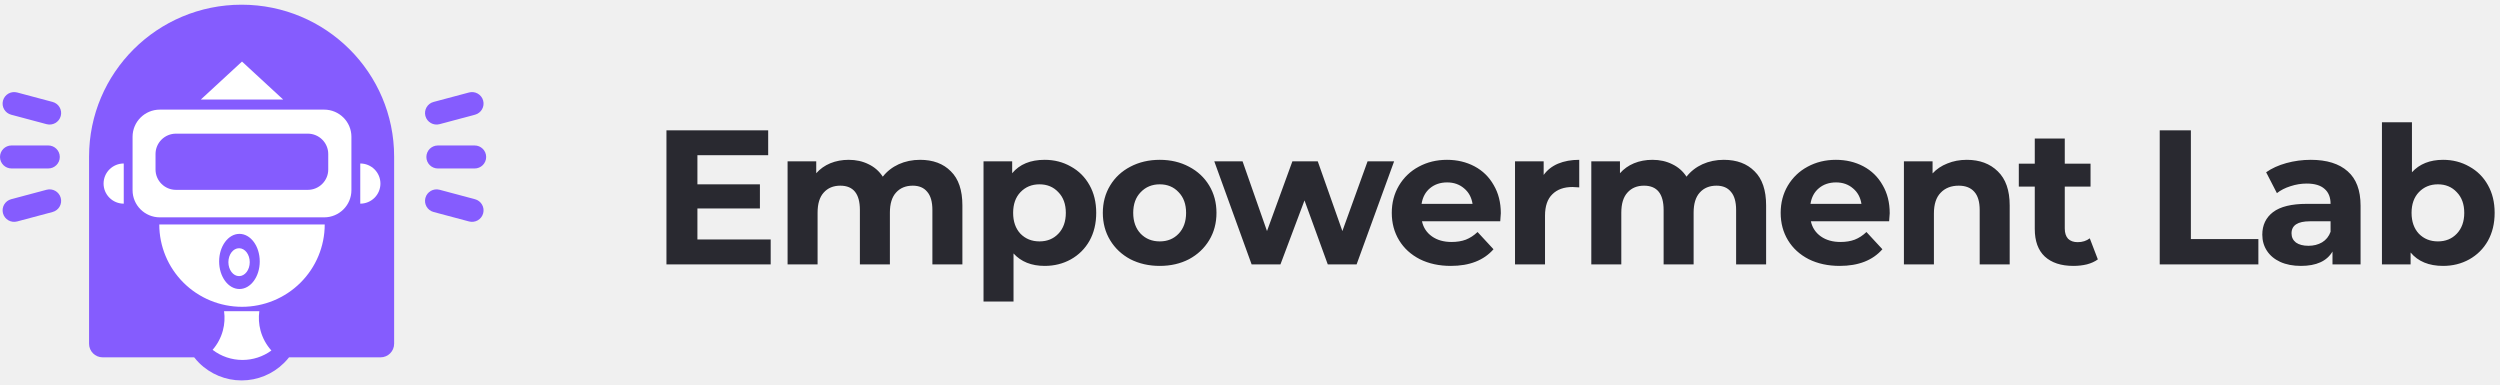
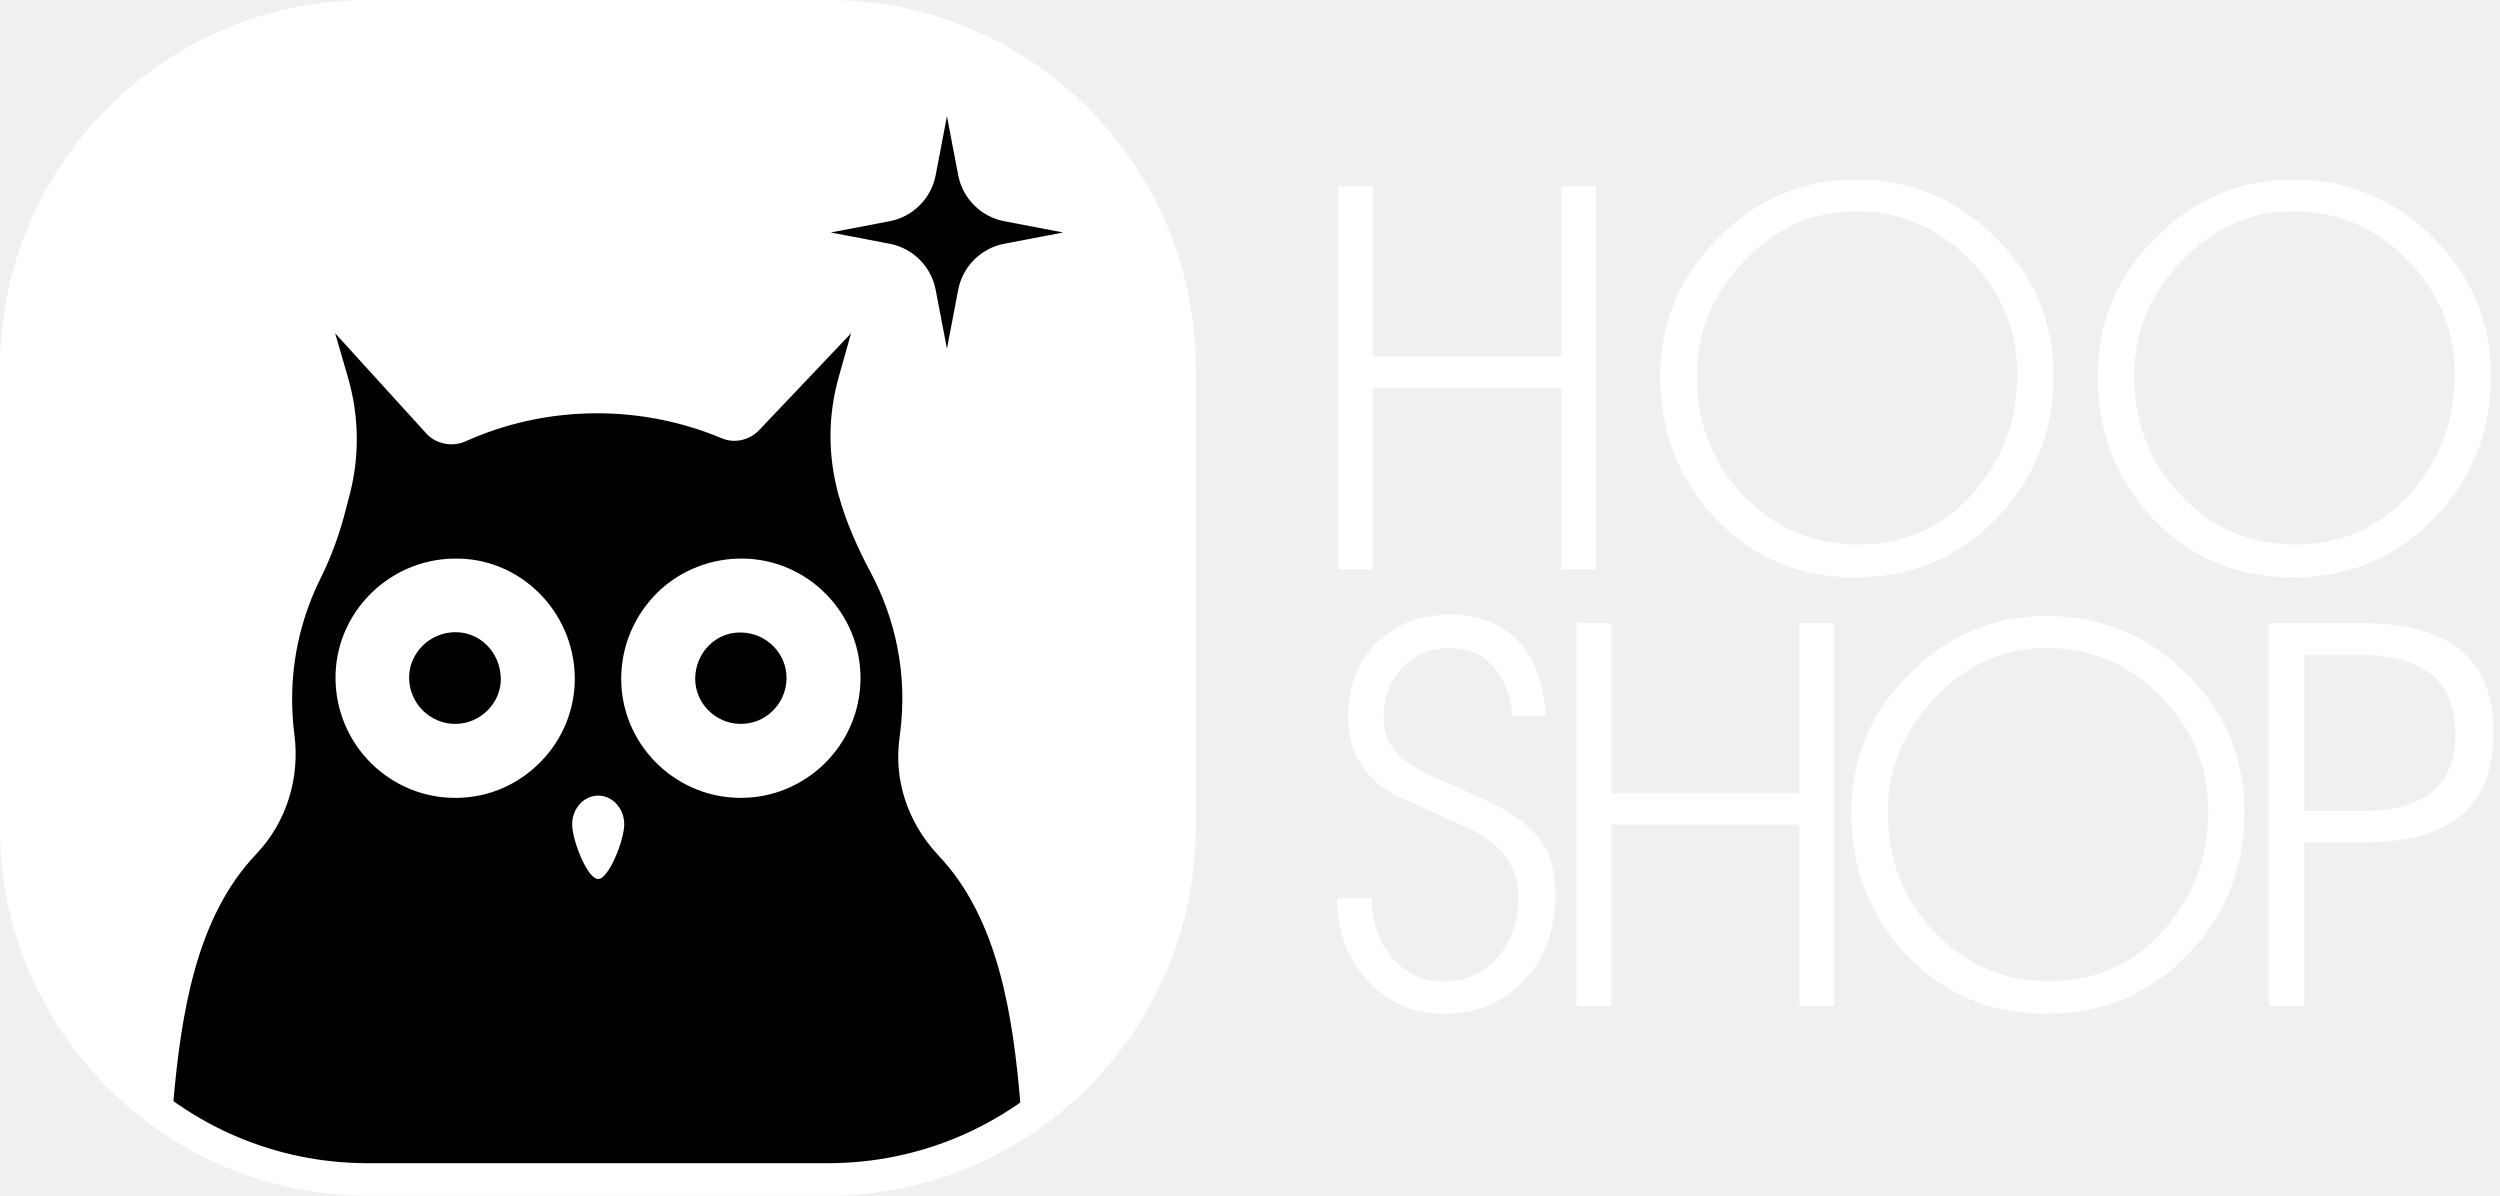
- <svg xmlns="http://www.w3.org/2000/svg" width="208" height="32" viewBox="0 0 208 32" fill="none">
-   <path d="M64.121 19.924V21.996H55.449V10.843H63.913V12.914H58.025V15.336H63.225V17.343H58.025V19.924H64.121ZM76.551 13.297C77.629 13.297 78.482 13.615 79.111 14.253C79.751 14.879 80.071 15.825 80.071 17.089V21.996H77.575V17.471C77.575 16.791 77.431 16.287 77.143 15.957C76.866 15.617 76.466 15.448 75.943 15.448C75.357 15.448 74.893 15.639 74.551 16.021C74.21 16.393 74.039 16.951 74.039 17.694V21.996H71.543V17.471C71.543 16.122 70.999 15.448 69.911 15.448C69.335 15.448 68.877 15.639 68.535 16.021C68.194 16.393 68.023 16.951 68.023 17.694V21.996H65.527V13.424H67.911V14.412C68.231 14.051 68.621 13.775 69.079 13.584C69.549 13.392 70.061 13.297 70.615 13.297C71.223 13.297 71.773 13.419 72.263 13.663C72.754 13.897 73.149 14.242 73.447 14.699C73.799 14.253 74.242 13.908 74.775 13.663C75.319 13.419 75.911 13.297 76.551 13.297ZM86.917 13.297C87.717 13.297 88.442 13.483 89.093 13.854C89.754 14.216 90.271 14.731 90.645 15.4C91.018 16.058 91.205 16.828 91.205 17.71C91.205 18.591 91.018 19.367 90.645 20.036C90.271 20.695 89.754 21.21 89.093 21.581C88.442 21.942 87.717 22.123 86.917 22.123C85.818 22.123 84.954 21.778 84.325 21.087V25.086H81.829V13.424H84.213V14.412C84.831 13.668 85.733 13.297 86.917 13.297ZM86.485 20.084C87.125 20.084 87.647 19.871 88.053 19.447C88.469 19.011 88.677 18.432 88.677 17.71C88.677 16.988 88.469 16.414 88.053 15.989C87.647 15.554 87.125 15.336 86.485 15.336C85.845 15.336 85.317 15.554 84.901 15.989C84.495 16.414 84.293 16.988 84.293 17.71C84.293 18.432 84.495 19.011 84.901 19.447C85.317 19.871 85.845 20.084 86.485 20.084ZM96.492 22.123C95.585 22.123 94.769 21.937 94.043 21.566C93.329 21.183 92.769 20.657 92.364 19.988C91.958 19.319 91.755 18.56 91.755 17.71C91.755 16.86 91.958 16.101 92.364 15.432C92.769 14.762 93.329 14.242 94.043 13.87C94.769 13.488 95.585 13.297 96.492 13.297C97.398 13.297 98.209 13.488 98.924 13.87C99.638 14.242 100.198 14.762 100.603 15.432C101.009 16.101 101.211 16.86 101.211 17.71C101.211 18.56 101.009 19.319 100.603 19.988C100.198 20.657 99.638 21.183 98.924 21.566C98.209 21.937 97.398 22.123 96.492 22.123ZM96.492 20.084C97.132 20.084 97.654 19.871 98.059 19.447C98.475 19.011 98.683 18.432 98.683 17.71C98.683 16.988 98.475 16.414 98.059 15.989C97.654 15.554 97.132 15.336 96.492 15.336C95.852 15.336 95.323 15.554 94.907 15.989C94.492 16.414 94.284 16.988 94.284 17.71C94.284 18.432 94.492 19.011 94.907 19.447C95.323 19.871 95.852 20.084 96.492 20.084ZM115.99 13.424L112.87 21.996H110.47L108.534 16.674L106.534 21.996H104.134L101.029 13.424H103.382L105.414 19.224L107.526 13.424H109.638L111.686 19.224L113.782 13.424H115.99ZM124.868 17.742C124.868 17.774 124.852 17.997 124.82 18.411H118.308C118.425 18.942 118.702 19.361 119.14 19.67C119.577 19.978 120.121 20.132 120.772 20.132C121.22 20.132 121.614 20.068 121.956 19.94C122.308 19.802 122.633 19.59 122.932 19.303L124.26 20.737C123.449 21.661 122.265 22.123 120.708 22.123C119.737 22.123 118.878 21.937 118.132 21.566C117.385 21.183 116.809 20.657 116.404 19.988C115.998 19.319 115.796 18.56 115.796 17.71C115.796 16.871 115.993 16.117 116.388 15.448C116.793 14.768 117.342 14.242 118.036 13.87C118.74 13.488 119.524 13.297 120.388 13.297C121.23 13.297 121.993 13.477 122.676 13.838C123.358 14.2 123.892 14.72 124.276 15.4C124.67 16.069 124.868 16.85 124.868 17.742ZM120.404 15.177C119.838 15.177 119.364 15.336 118.98 15.655C118.596 15.973 118.361 16.409 118.276 16.961H122.516C122.43 16.419 122.196 15.989 121.812 15.671C121.428 15.341 120.958 15.177 120.404 15.177ZM128.433 14.555C128.732 14.141 129.132 13.828 129.633 13.615C130.145 13.403 130.732 13.297 131.393 13.297V15.591C131.116 15.57 130.929 15.559 130.833 15.559C130.119 15.559 129.559 15.761 129.153 16.165C128.748 16.558 128.545 17.152 128.545 17.949V21.996H126.049V13.424H128.433V14.555ZM143.421 13.297C144.499 13.297 145.352 13.615 145.981 14.253C146.621 14.879 146.941 15.825 146.941 17.089V21.996H144.445V17.471C144.445 16.791 144.301 16.287 144.013 15.957C143.736 15.617 143.336 15.448 142.813 15.448C142.227 15.448 141.763 15.639 141.421 16.021C141.08 16.393 140.909 16.951 140.909 17.694V21.996H138.413V17.471C138.413 16.122 137.869 15.448 136.781 15.448C136.205 15.448 135.747 15.639 135.405 16.021C135.064 16.393 134.893 16.951 134.893 17.694V21.996H132.397V13.424H134.781V14.412C135.101 14.051 135.491 13.775 135.949 13.584C136.419 13.392 136.931 13.297 137.485 13.297C138.093 13.297 138.643 13.419 139.133 13.663C139.624 13.897 140.019 14.242 140.317 14.699C140.669 14.253 141.112 13.908 141.645 13.663C142.189 13.419 142.781 13.297 143.421 13.297ZM157.224 17.742C157.224 17.774 157.208 17.997 157.176 18.411H150.664C150.782 18.942 151.059 19.361 151.496 19.67C151.934 19.978 152.478 20.132 153.128 20.132C153.576 20.132 153.971 20.068 154.312 19.94C154.664 19.802 154.99 19.59 155.288 19.303L156.616 20.737C155.806 21.661 154.622 22.123 153.064 22.123C152.094 22.123 151.235 21.937 150.488 21.566C149.742 21.183 149.166 20.657 148.76 19.988C148.355 19.319 148.152 18.56 148.152 17.71C148.152 16.871 148.35 16.117 148.744 15.448C149.15 14.768 149.699 14.242 150.392 13.87C151.096 13.488 151.88 13.297 152.744 13.297C153.587 13.297 154.35 13.477 155.032 13.838C155.715 14.2 156.248 14.72 156.632 15.4C157.027 16.069 157.224 16.85 157.224 17.742ZM152.76 15.177C152.195 15.177 151.72 15.336 151.336 15.655C150.952 15.973 150.718 16.409 150.632 16.961H154.872C154.787 16.419 154.552 15.989 154.168 15.671C153.784 15.341 153.315 15.177 152.76 15.177ZM163.638 13.297C164.705 13.297 165.564 13.615 166.214 14.253C166.876 14.89 167.206 15.835 167.206 17.089V21.996H164.71V17.471C164.71 16.791 164.561 16.287 164.262 15.957C163.964 15.617 163.532 15.448 162.966 15.448C162.337 15.448 161.836 15.644 161.462 16.037C161.089 16.419 160.902 16.993 160.902 17.758V21.996H158.406V13.424H160.79V14.428C161.121 14.067 161.532 13.791 162.022 13.6C162.513 13.398 163.052 13.297 163.638 13.297ZM174.541 21.581C174.295 21.762 173.991 21.9 173.629 21.996C173.277 22.081 172.903 22.123 172.509 22.123C171.485 22.123 170.69 21.863 170.125 21.342C169.57 20.822 169.293 20.057 169.293 19.048V15.527H167.965V13.615H169.293V11.528H171.789V13.615H173.933V15.527H171.789V19.016C171.789 19.377 171.879 19.659 172.061 19.861C172.253 20.052 172.519 20.148 172.861 20.148C173.255 20.148 173.591 20.041 173.869 19.829L174.541 21.581ZM179.689 10.843H182.281V19.893H187.897V21.996H179.689V10.843ZM192.255 13.297C193.588 13.297 194.612 13.615 195.327 14.253C196.042 14.879 196.399 15.83 196.399 17.105V21.996H194.063V20.928C193.594 21.725 192.719 22.123 191.439 22.123C190.778 22.123 190.202 22.012 189.711 21.788C189.231 21.566 188.863 21.257 188.607 20.864C188.351 20.471 188.223 20.025 188.223 19.526C188.223 18.73 188.522 18.103 189.119 17.646C189.727 17.189 190.66 16.961 191.919 16.961H193.903C193.903 16.419 193.738 16.005 193.407 15.719C193.076 15.421 192.58 15.272 191.919 15.272C191.46 15.272 191.007 15.347 190.559 15.495C190.122 15.633 189.748 15.825 189.439 16.069L188.543 14.332C189.012 14.003 189.572 13.748 190.223 13.568C190.884 13.387 191.562 13.297 192.255 13.297ZM192.063 20.45C192.49 20.45 192.868 20.355 193.199 20.163C193.53 19.962 193.764 19.67 193.903 19.287V18.411H192.191C191.167 18.411 190.655 18.745 190.655 19.415C190.655 19.733 190.778 19.988 191.023 20.179C191.279 20.36 191.626 20.45 192.063 20.45ZM203.266 13.297C204.066 13.297 204.791 13.483 205.442 13.854C206.103 14.216 206.621 14.731 206.994 15.4C207.367 16.058 207.554 16.828 207.554 17.71C207.554 18.591 207.367 19.367 206.994 20.036C206.621 20.695 206.103 21.21 205.442 21.581C204.791 21.942 204.066 22.123 203.266 22.123C202.082 22.123 201.181 21.751 200.562 21.008V21.996H198.178V10.174H200.674V14.332C201.303 13.642 202.167 13.297 203.266 13.297ZM202.834 20.084C203.474 20.084 203.997 19.871 204.402 19.447C204.818 19.011 205.026 18.432 205.026 17.71C205.026 16.988 204.818 16.414 204.402 15.989C203.997 15.554 203.474 15.336 202.834 15.336C202.194 15.336 201.666 15.554 201.25 15.989C200.845 16.414 200.642 16.988 200.642 17.71C200.642 18.432 200.845 19.011 201.25 19.447C201.666 19.871 202.194 20.084 202.834 20.084Z" fill="#292930" />
-   <path fill-rule="evenodd" clip-rule="evenodd" d="M20.101 0.391C13.092 0.391 7.41 6.049 7.41 13.029V28.601C7.41 29.225 7.918 29.731 8.545 29.731H16.156C16.282 29.892 16.419 30.047 16.566 30.193C17.504 31.127 18.775 31.651 20.101 31.651C21.427 31.651 22.698 31.127 23.635 30.193C23.782 30.047 23.919 29.892 24.046 29.731H31.658C32.284 29.731 32.792 29.225 32.792 28.601V13.029C32.792 6.049 27.11 0.391 20.101 0.391Z" fill="#855CFE" />
-   <path fill-rule="evenodd" clip-rule="evenodd" d="M23.562 8.283L20.134 5.121L16.706 8.283H23.562ZM13.3 9.12C12.046 9.12 11.03 10.132 11.03 11.38V15.824C11.03 17.072 12.046 18.084 13.3 18.084H26.968C28.222 18.084 29.238 17.072 29.238 15.824V11.38C29.238 10.132 28.222 9.12 26.968 9.12H13.3ZM14.642 11.12C13.702 11.12 12.94 11.879 12.94 12.815V14.101C12.94 15.037 13.702 15.796 14.642 15.796H25.608C26.548 15.796 27.31 15.037 27.31 14.101V12.815C27.31 11.879 26.548 11.12 25.608 11.12H14.642ZM13.252 18.673C13.252 20.491 13.977 22.234 15.268 23.519C16.559 24.804 18.309 25.526 20.134 25.526C21.96 25.526 23.71 24.804 25.001 23.519C26.292 22.234 27.017 20.491 27.017 18.673H20.134H13.252ZM21.611 21.752C21.611 23.019 20.855 24.046 19.922 24.046C18.988 24.046 18.232 23.019 18.232 21.752C18.232 20.485 18.988 19.458 19.922 19.458C20.855 19.458 21.611 20.485 21.611 21.752ZM19.89 22.973C20.381 22.973 20.779 22.454 20.779 21.812C20.779 21.171 20.381 20.652 19.89 20.652C19.399 20.652 19.002 21.171 19.002 21.812C19.002 22.454 19.399 22.973 19.89 22.973ZM17.688 29.106C18.396 29.649 19.269 29.948 20.172 29.948C21.044 29.948 21.887 29.67 22.581 29.163C22.156 28.692 21.844 28.124 21.676 27.501C21.534 26.972 21.502 26.425 21.576 25.892H20.172H18.642C18.717 26.425 18.685 26.972 18.543 27.501C18.382 28.099 18.087 28.647 17.688 29.106ZM10.296 13.602C9.85 13.602 9.423 13.778 9.109 14.091C8.794 14.405 8.617 14.83 8.617 15.273C8.617 15.717 8.794 16.142 9.109 16.455C9.423 16.769 9.85 16.945 10.296 16.945V15.273V13.602ZM29.974 13.602C30.419 13.602 30.846 13.778 31.161 14.091C31.475 14.405 31.652 14.83 31.652 15.273C31.652 15.717 31.475 16.142 31.161 16.455C30.846 16.769 30.419 16.945 29.974 16.945V15.273V13.602Z" fill="white" />
-   <path d="M4.014 12.102H0.961C0.43 12.102 -0 12.531 -0 13.06C-0 13.588 0.43 14.017 0.961 14.017H4.014C4.544 14.017 4.975 13.588 4.975 13.06C4.975 12.531 4.544 12.102 4.014 12.102Z" fill="#855CFE" />
-   <path d="M4.375 8.481L1.426 7.694C0.913 7.557 0.386 7.86 0.249 8.371C0.111 8.882 0.416 9.407 0.928 9.544L3.877 10.331C4.39 10.468 4.917 10.164 5.054 9.653C5.192 9.143 4.888 8.617 4.375 8.481Z" fill="#855CFE" />
-   <path d="M4.375 17.638L1.426 18.425C0.913 18.562 0.386 18.259 0.249 17.748C0.111 17.237 0.416 16.712 0.928 16.575L3.877 15.788C4.39 15.651 4.917 15.955 5.054 16.466C5.192 16.977 4.888 17.502 4.375 17.638Z" fill="#855CFE" />
-   <path d="M36.435 12.103H39.488C40.019 12.103 40.449 12.531 40.449 13.06C40.449 13.589 40.019 14.018 39.488 14.018H36.435C35.904 14.018 35.474 13.589 35.474 13.06C35.474 12.531 35.904 12.103 36.435 12.103Z" fill="#855CFE" />
-   <path d="M36.074 8.481L39.023 7.694C39.535 7.557 40.062 7.86 40.2 8.371C40.337 8.882 40.033 9.407 39.52 9.544L36.572 10.331C36.059 10.468 35.532 10.164 35.394 9.653C35.257 9.143 35.561 8.617 36.074 8.481Z" fill="#855CFE" />
-   <path d="M36.074 17.638L39.023 18.425C39.535 18.562 40.062 18.259 40.2 17.748C40.337 17.237 40.033 16.712 39.52 16.575L36.572 15.788C36.059 15.651 35.532 15.955 35.394 16.466C35.257 16.977 35.561 17.502 36.074 17.638Z" fill="#855CFE" />
+ <svg xmlns="http://www.w3.org/2000/svg" width="138" height="66" viewBox="0 0 138 66" fill="none">
+   <path d="M45.958 64.833H20.062C9.646 64.833 1.188 56.374 1.188 45.958V20.041C1.188 9.624 9.646 1.166 20.062 1.166H45.979C56.396 1.166 64.854 9.624 64.854 20.041V45.958C64.833 56.374 56.396 64.833 45.958 64.833Z" fill="white" />
+   <path d="M49.667 40.626C49.667 40.563 49.688 40.522 49.688 40.459C50.104 37.209 49.438 34.147 48 31.48C47.292 30.146 46.688 28.771 46.292 27.334C45.688 25.167 45.688 22.876 46.333 20.688L46.979 18.396L41.917 23.73C41.396 24.292 40.542 24.501 39.833 24.188C37.729 23.313 35.417 22.813 32.958 22.813C30.354 22.813 27.875 23.376 25.667 24.376C24.938 24.688 24.042 24.501 23.521 23.917L18.5 18.396L19.208 20.834C19.812 22.917 19.854 25.105 19.333 27.188L19.104 28.063C18.771 29.396 18.312 30.688 17.688 31.938C16.688 33.959 16.125 36.209 16.125 38.584C16.125 39.251 16.167 39.897 16.25 40.542C16.562 42.938 15.833 45.376 14.125 47.167C10.833 50.626 10 55.917 9.562 60.897C12.604 63.147 16.375 64.48 20.458 64.48H45.604C49.604 64.48 53.312 63.188 56.333 61.001C55.917 56.022 55.104 50.709 51.812 47.23C50.083 45.397 49.312 43.022 49.667 40.626Z" fill="black" />
+   <path d="M25.042 30.834C21.417 30.896 18.479 33.875 18.521 37.48C18.542 39.25 19.25 40.917 20.521 42.167C21.771 43.375 23.396 44.042 25.125 44.042C25.167 44.042 25.188 44.042 25.229 44.042C26.979 44.021 28.604 43.313 29.833 42.063C31.083 40.792 31.75 39.125 31.729 37.375C31.667 33.709 28.667 30.75 25.042 30.834Z" fill="white" />
+   <path d="M41 30.832C39.291 30.812 37.583 31.457 36.312 32.687C35.041 33.937 34.312 35.603 34.291 37.395C34.25 40.999 37.166 43.978 40.771 44.041C40.812 44.041 40.854 44.041 40.896 44.041C42.625 44.041 44.25 43.374 45.5 42.166C46.771 40.916 47.479 39.27 47.5 37.499C47.541 33.874 44.625 30.874 41 30.832Z" fill="white" />
+   <path d="M27.646 37.438C27.667 38.793 26.542 39.938 25.167 39.959C23.771 39.98 22.604 38.855 22.583 37.438C22.562 36.063 23.708 34.918 25.104 34.897C26.5 34.876 27.604 36.001 27.646 37.438Z" fill="black" />
+   <path d="M38.375 37.436C38.396 36.019 39.521 34.873 40.917 34.915C42.312 34.936 43.438 36.082 43.417 37.457C43.396 38.853 42.25 39.998 40.833 39.957C39.479 39.936 38.354 38.79 38.375 37.436Z" fill="black" />
+   <path d="M52.271 6.416L52.896 9.687C53.146 10.958 54.146 11.958 55.416 12.208L58.687 12.833L55.416 13.458C54.146 13.708 53.146 14.708 52.896 15.979L52.271 19.249L51.646 15.979C51.396 14.708 50.396 13.708 49.125 13.458L45.854 12.833L49.125 12.208C50.396 11.958 51.396 10.958 51.646 9.687L52.271 6.416Z" fill="black" />
+   <path d="M34.458 45.501C34.458 46.376 33.604 48.522 33.021 48.522C32.417 48.522 31.583 46.376 31.583 45.501C31.583 44.626 32.229 43.918 33.021 43.918C33.812 43.918 34.458 44.626 34.458 45.501Z" fill="white" />
+   <path d="M45.708 1.792C55.917 1.792 64.208 10.083 64.208 20.292V45.708C64.208 55.917 55.917 64.208 45.708 64.208H20.292C10.083 64.208 1.792 55.917 1.792 45.708V20.292C1.792 10.083 10.083 1.792 20.292 1.792H45.708M45.708 0H20.292C9.104 0 0 9.104 0 20.292V45.708C0 56.896 9.104 66 20.292 66H45.708C56.896 66 66 56.896 66 45.708V20.292C66 9.104 56.896 0 45.708 0Z" fill="white" />
+   <path d="M75.792 31.433H73.875V10.287H75.792V19.683H86.188V10.287H88.104V31.433H86.188V21.433H75.792V31.433Z" fill="white" />
+   <path d="M113.354 20.725C113.354 23.829 112.313 26.454 110.209 28.62C108.104 30.787 105.521 31.87 102.417 31.87C99.313 31.87 96.75 30.787 94.709 28.641C92.667 26.495 91.646 23.85 91.646 20.745C91.646 17.808 92.709 15.266 94.854 13.12C96.979 10.975 99.521 9.912 102.459 9.912C105.438 9.912 108 10.975 110.146 13.1C112.271 15.204 113.354 17.745 113.354 20.725ZM111.354 20.683C111.354 18.225 110.479 16.1 108.729 14.329C106.979 12.558 104.875 11.662 102.438 11.662C100.063 11.662 98.021 12.579 96.271 14.412C94.521 16.245 93.667 18.35 93.667 20.745C93.667 23.329 94.5 25.516 96.188 27.287C97.896 29.12 100.021 30.058 102.583 30.058C105.104 30.058 107.209 29.12 108.896 27.245C110.521 25.412 111.354 23.245 111.354 20.683Z" fill="white" />
+   <path d="M137.5 20.725C137.5 23.829 136.458 26.454 134.354 28.62C132.25 30.787 129.667 31.87 126.563 31.87C123.458 31.87 120.896 30.787 118.854 28.641C116.813 26.495 115.792 23.85 115.792 20.745C115.792 17.808 116.854 15.266 119 13.12C121.125 10.975 123.667 9.912 126.604 9.912C129.583 9.912 132.146 10.975 134.292 13.1C136.417 15.204 137.5 17.745 137.5 20.725ZM135.5 20.683C135.5 18.225 134.625 16.1 132.875 14.329C131.125 12.558 129.021 11.662 126.583 11.662C124.208 11.662 122.167 12.579 120.417 14.412C118.667 16.245 117.813 18.35 117.813 20.745C117.813 23.329 118.646 25.516 120.333 27.287C122.042 29.12 124.167 30.058 126.729 30.058C129.25 30.058 131.354 29.12 133.042 27.245C134.667 25.412 135.5 23.245 135.5 20.683Z" fill="white" />
+   <path d="M73.812 49.581H75.729C75.729 50.81 76.062 51.873 76.75 52.748C77.5 53.685 78.479 54.165 79.688 54.165C80.958 54.165 81.979 53.685 82.75 52.748C83.458 51.894 83.812 50.81 83.812 49.519C83.812 47.935 83 46.727 81.375 45.873C79.875 45.185 78.354 44.498 76.854 43.81C75.229 42.852 74.417 41.435 74.417 39.56C74.417 37.894 74.938 36.54 75.979 35.498C77.021 34.456 78.375 33.935 80.042 33.935C81.688 33.935 82.979 34.456 83.896 35.498C84.75 36.477 85.229 37.81 85.333 39.498H83.479C83.375 38.415 83.062 37.54 82.5 36.894C81.896 36.144 81.062 35.769 80.042 35.769C78.958 35.769 78.083 36.144 77.396 36.873C76.708 37.602 76.375 38.519 76.375 39.581C76.375 40.477 76.708 41.227 77.354 41.81C77.833 42.248 78.562 42.665 79.562 43.081C81.333 43.831 82.521 44.394 83.146 44.748C84.542 45.602 85.375 46.56 85.646 47.623C85.792 48.144 85.854 48.769 85.854 49.498C85.854 51.331 85.292 52.873 84.146 54.102C83 55.331 81.542 55.956 79.708 55.956C77.958 55.956 76.542 55.31 75.417 54.04C74.333 52.852 73.812 51.352 73.812 49.581Z" fill="white" />
+   <path d="M88.937 55.538H87.021V34.393H88.937V43.788H99.333V34.393H101.25V55.538H99.333V45.518H88.937V55.538Z" fill="white" />
+   <path d="M123.896 44.81C123.896 47.915 122.854 50.54 120.75 52.706C118.646 54.873 116.063 55.956 112.958 55.956C109.854 55.956 107.292 54.873 105.25 52.727C103.208 50.581 102.188 47.935 102.188 44.831C102.188 41.894 103.25 39.352 105.396 37.206C107.521 35.06 110.062 33.998 113 33.998C115.979 33.998 118.542 35.06 120.687 37.185C122.833 39.29 123.896 41.831 123.896 44.81ZM121.896 44.79C121.896 42.331 121.021 40.206 119.271 38.435C117.521 36.665 115.417 35.769 112.979 35.769C110.604 35.769 108.563 36.685 106.813 38.519C105.063 40.352 104.208 42.456 104.208 44.852C104.208 47.435 105.042 49.623 106.729 51.394C108.437 53.227 110.562 54.165 113.125 54.165C115.646 54.165 117.75 53.227 119.437 51.352C121.083 49.519 121.896 47.331 121.896 44.79Z" fill="white" />
+   <path d="M125.25 55.538V34.393H130.396C135.229 34.393 137.646 36.393 137.646 40.413C137.646 44.476 135.292 46.497 130.563 46.497H127.188V55.538H125.25ZM127.188 36.122V44.768H130.396C133.813 44.768 135.542 43.351 135.542 40.518C135.542 37.601 133.771 36.143 130.229 36.143H127.188V36.122Z" fill="white" />
</svg>
